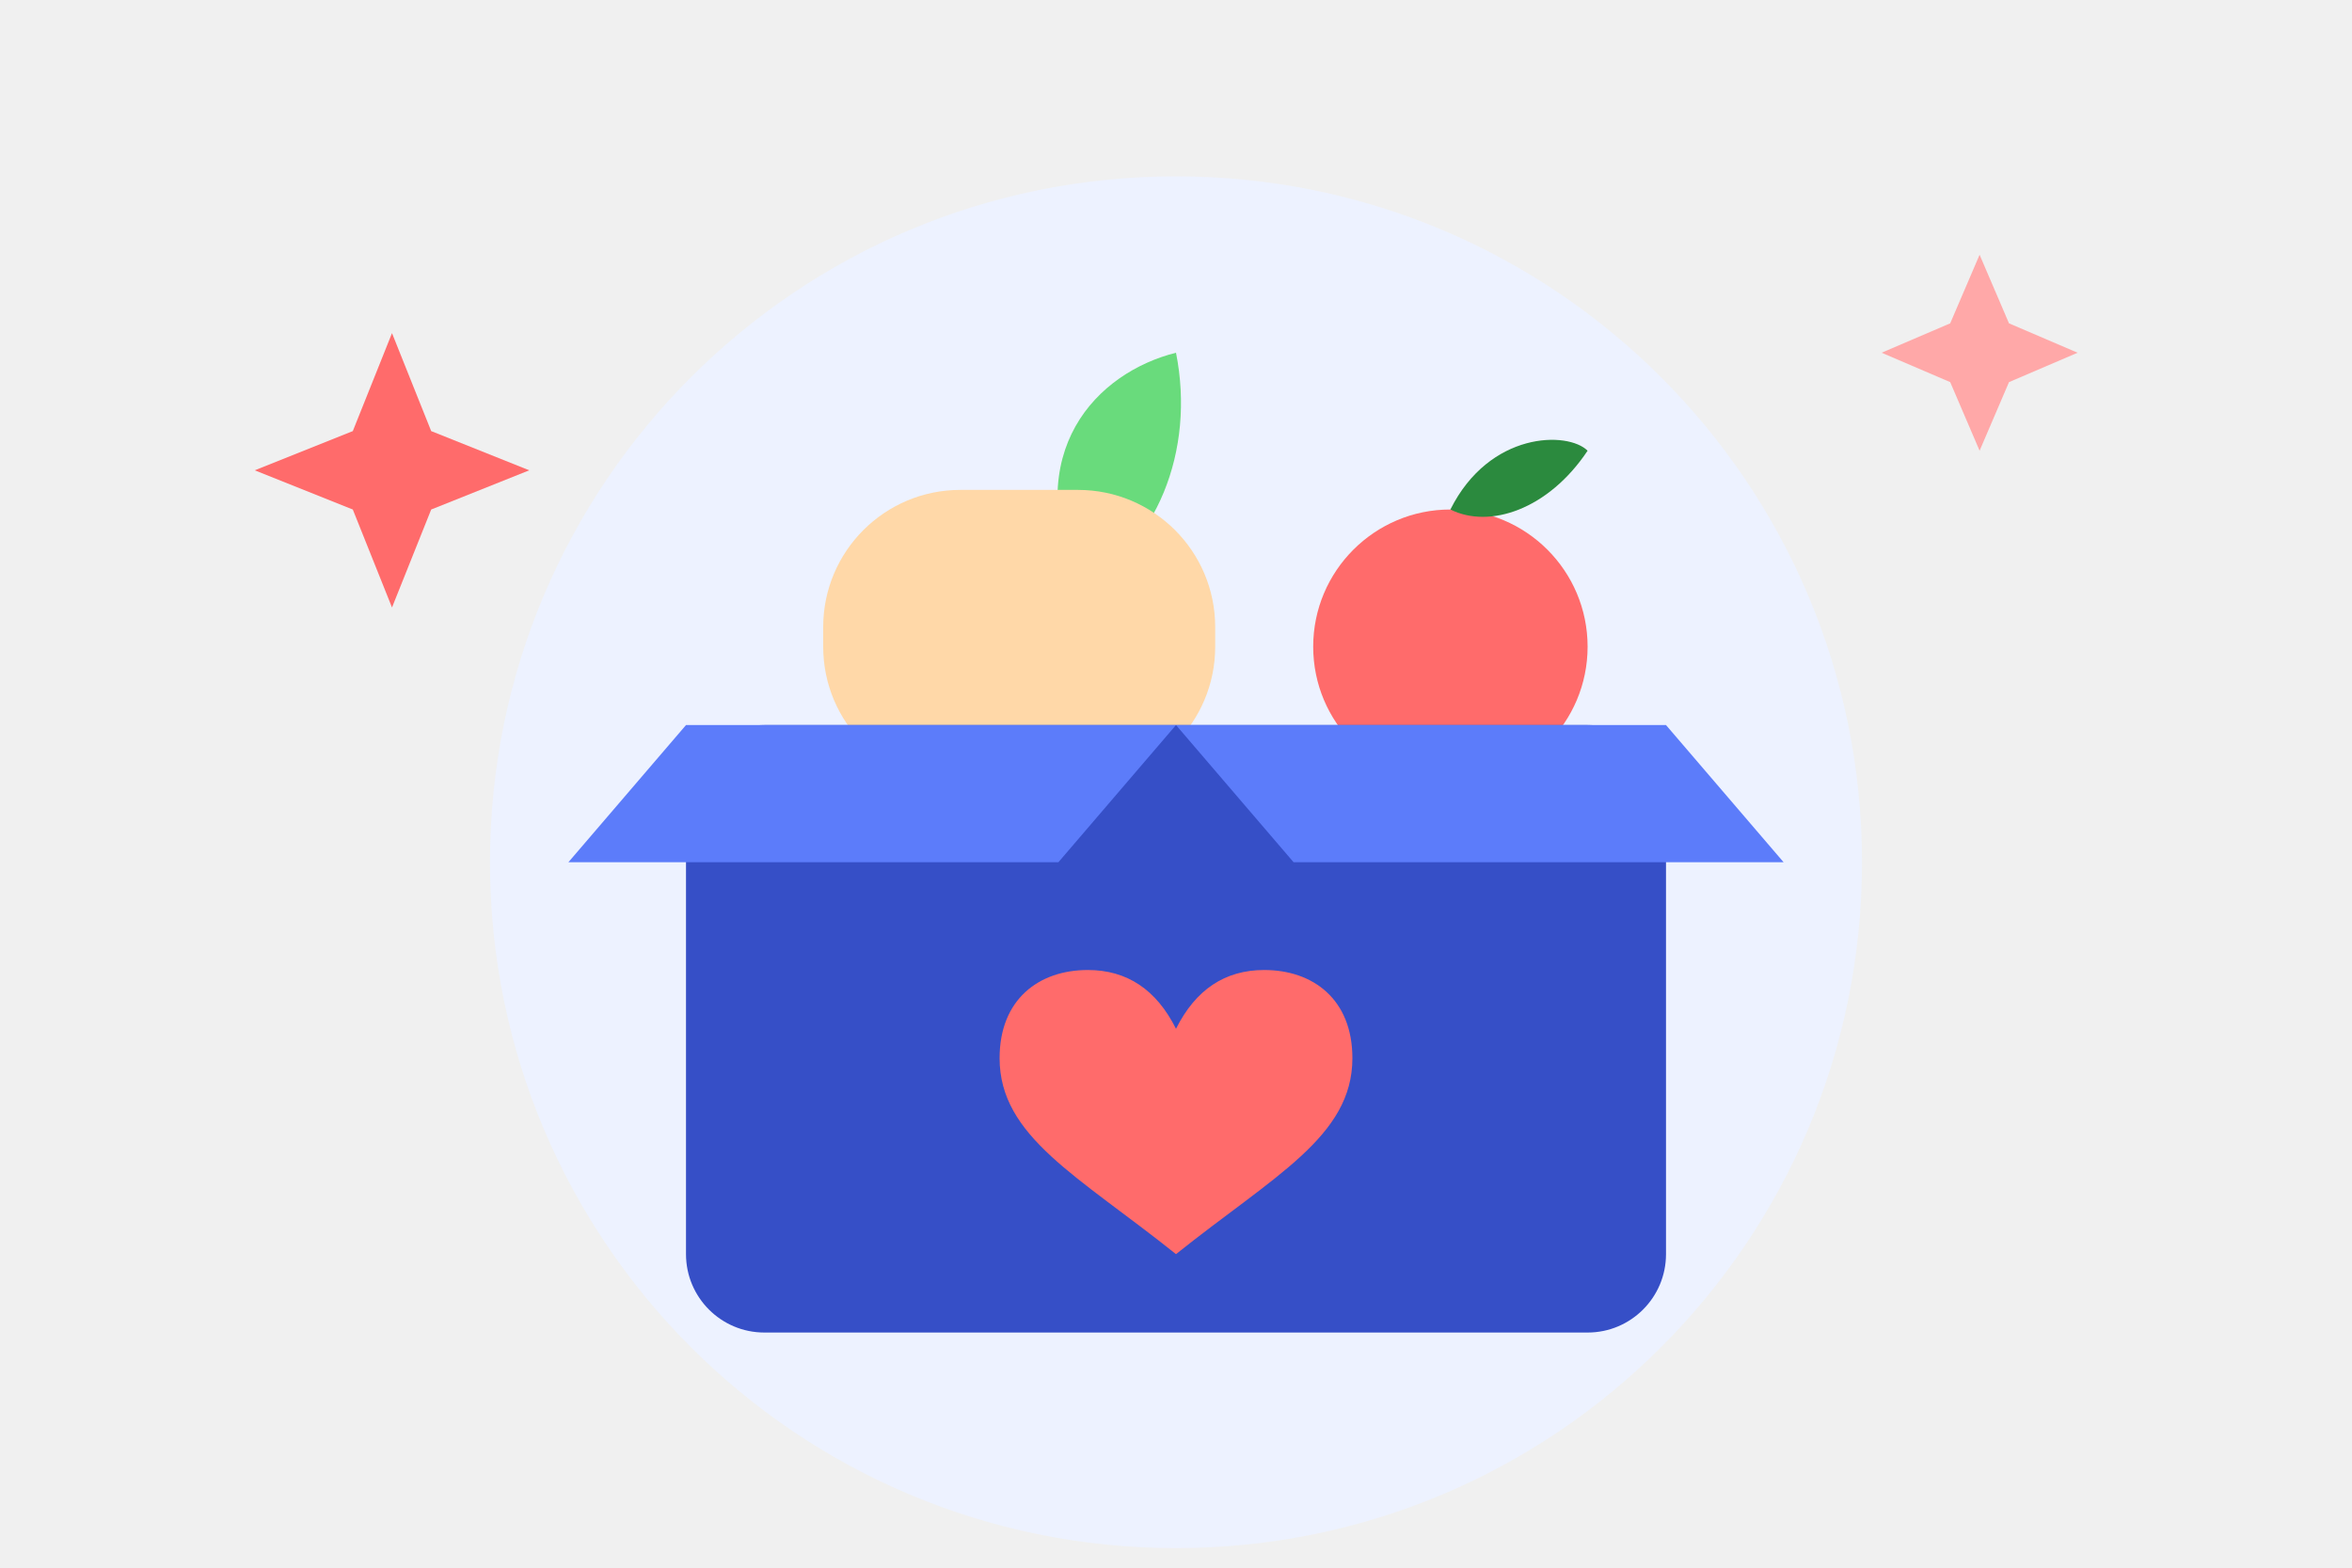
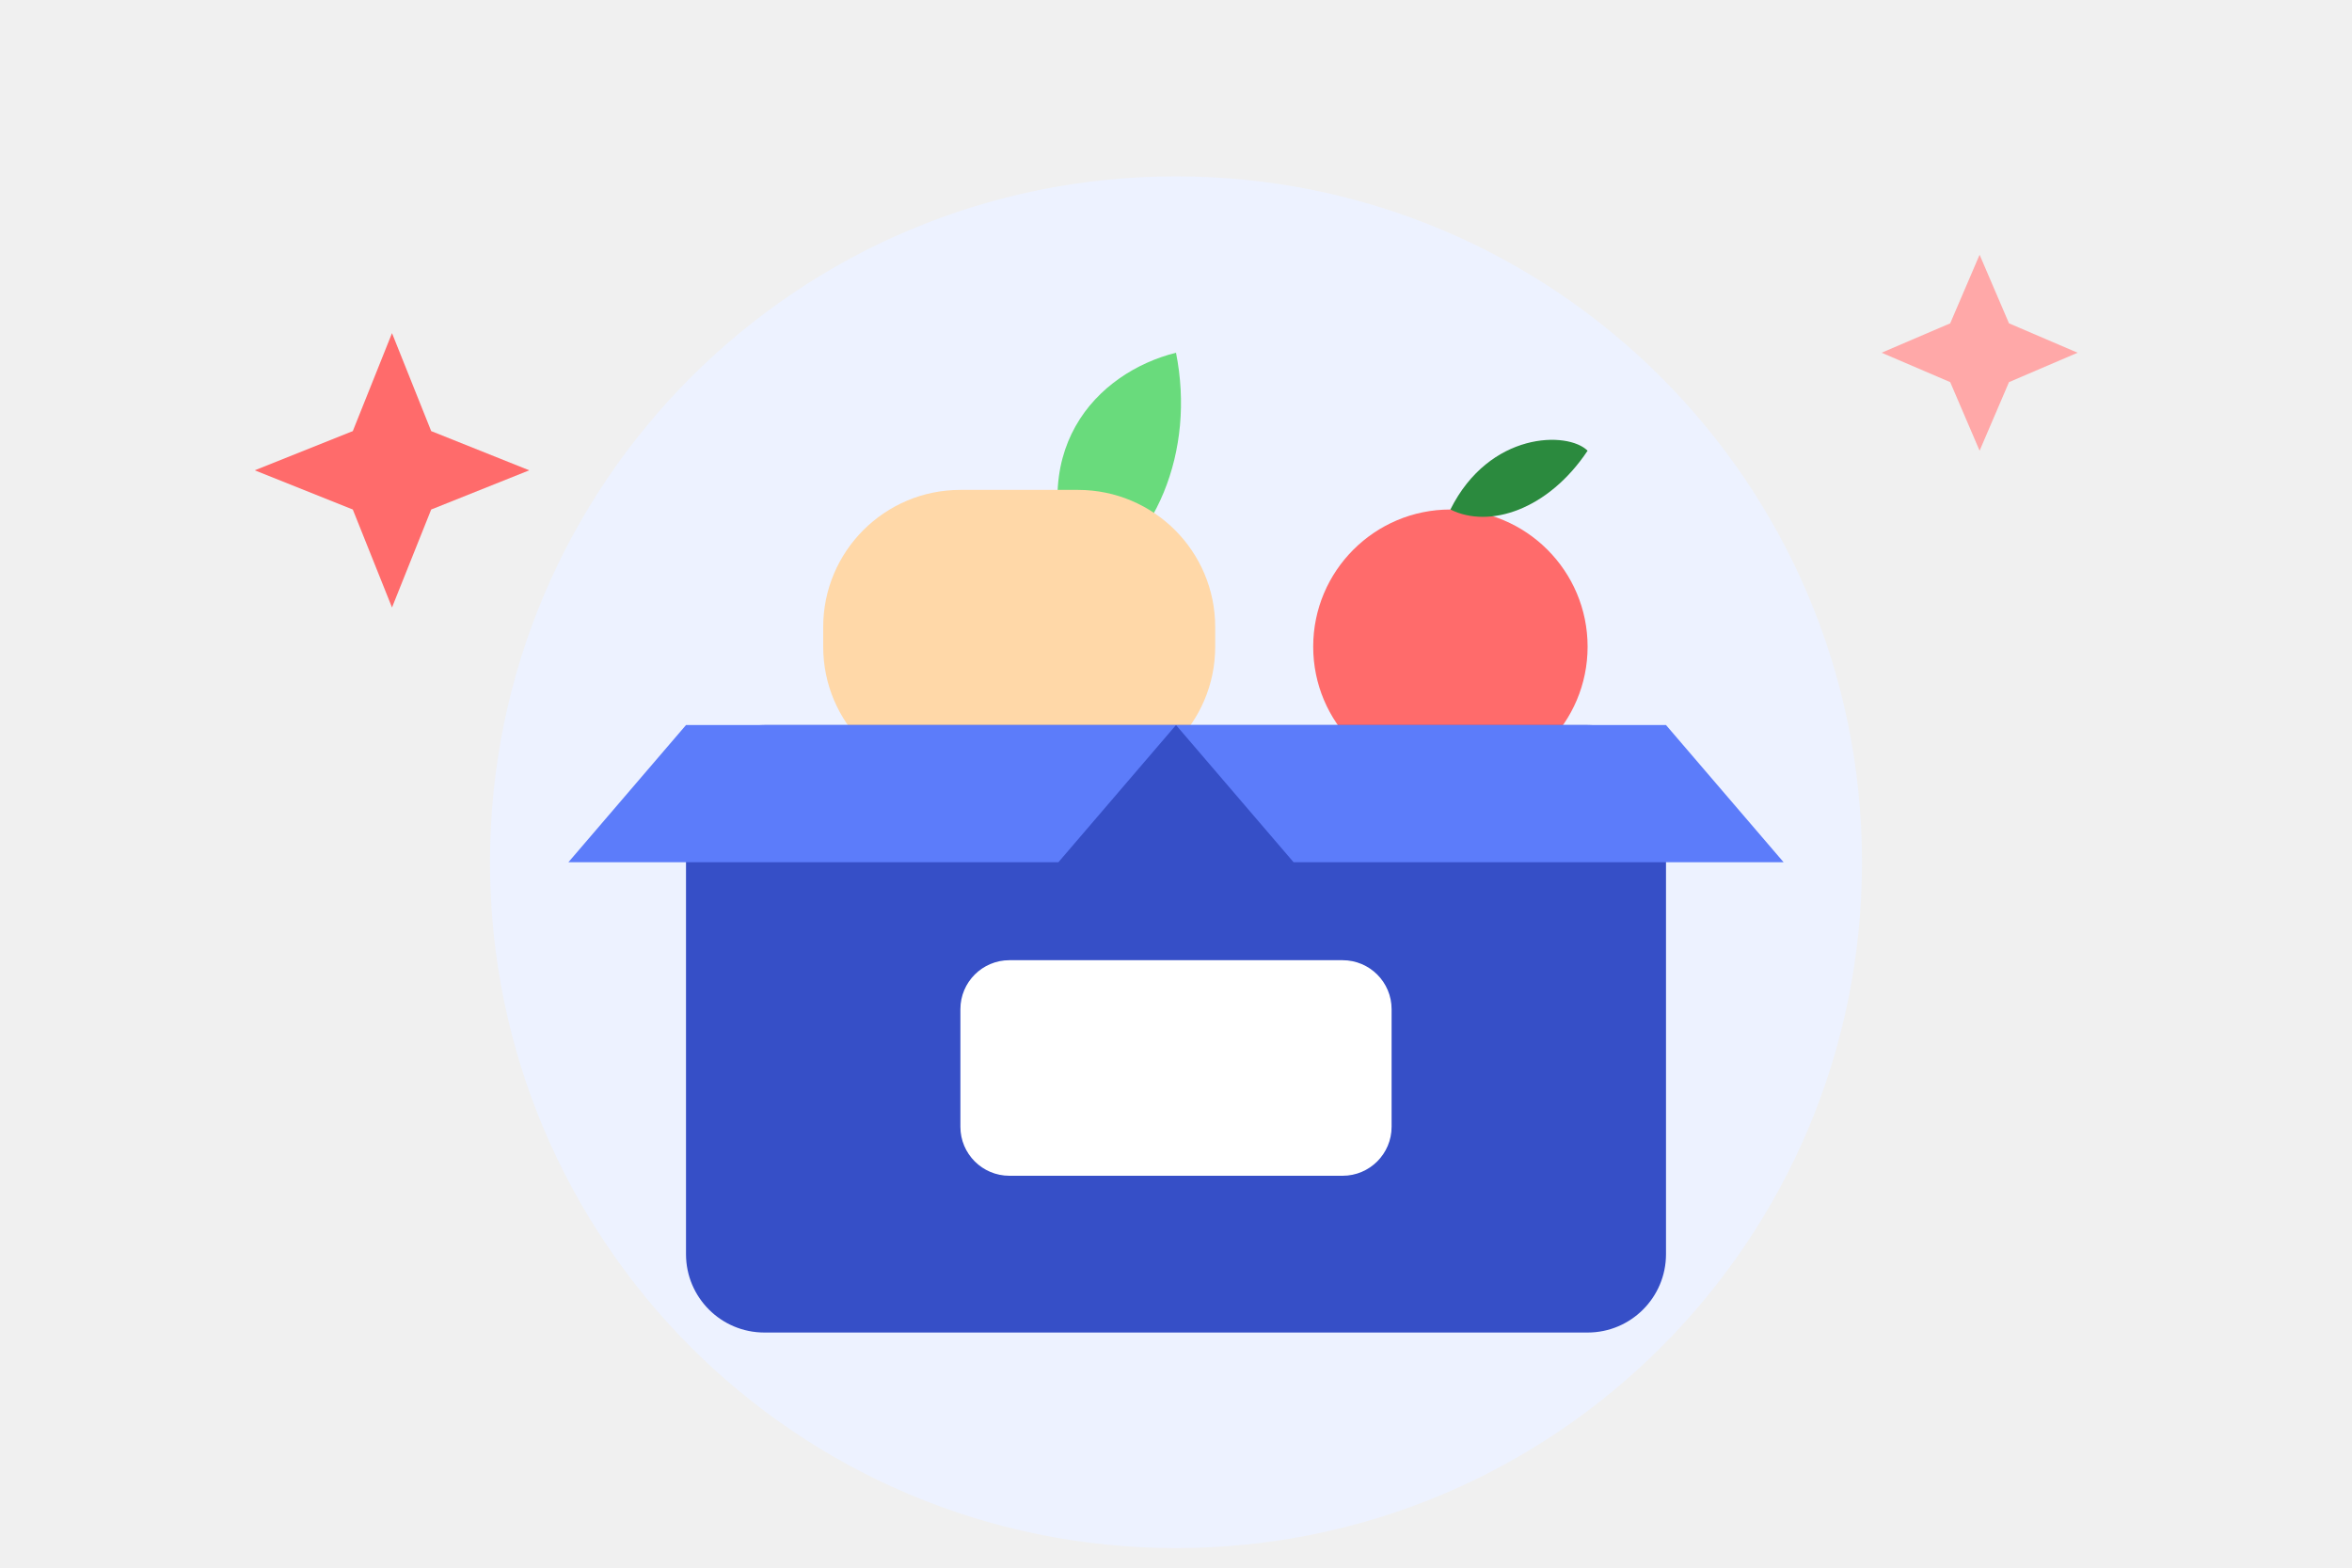
- <svg xmlns="http://www.w3.org/2000/svg" viewBox="0 0 240 160" role="img" aria-label="A box of food with a heart">
+ <svg xmlns="http://www.w3.org/2000/svg" viewBox="0 0 240 160" role="img" aria-label="A box of food">
  <circle cx="120" cy="88" r="70" fill="#EDF2FF" />
  <path d="M40 34l4 10 10 4-10 4-4 10-4-10-10-4 10-4z" fill="#FF6B6B" />
  <path d="M202 26l3 7 7 3-7 3-3 7-3-7-7-3 7-3z" fill="#FFA8A8" />
  <path d="M110 60c-6-14 2-22 10-24 2 10-2 20-10 24z" fill="#69DB7C" />
  <rect x="84" y="50" width="40" height="30" rx="14" fill="#FFD8A8" />
  <circle cx="148" cy="66" r="14" fill="#FF6B6B" />
  <path d="M148 52c4-8 12-8 14-6-4 6-10 8-14 6z" fill="#2B8A3E" />
  <rect x="70" y="74" width="100" height="62" rx="8" fill="#364FC7" />
  <path d="M70 74l-12 14h50l12-14z" fill="#5C7CFA" />
  <path d="M170 74l12 14h-50l-12-14z" fill="#5C7CFA" />
-   <path d="M120 128c-10-8-18-12-18-20 0-6 4-9 9-9 4 0 7 2 9 6 2-4 5-6 9-6 5 0 9 3 9 9 0 8-8 12-18 20z" fill="#FF6B6B" />
+   <rect x="98" y="98" width="44" height="22" rx="5" fill="#FFFFFF" />
</svg>
